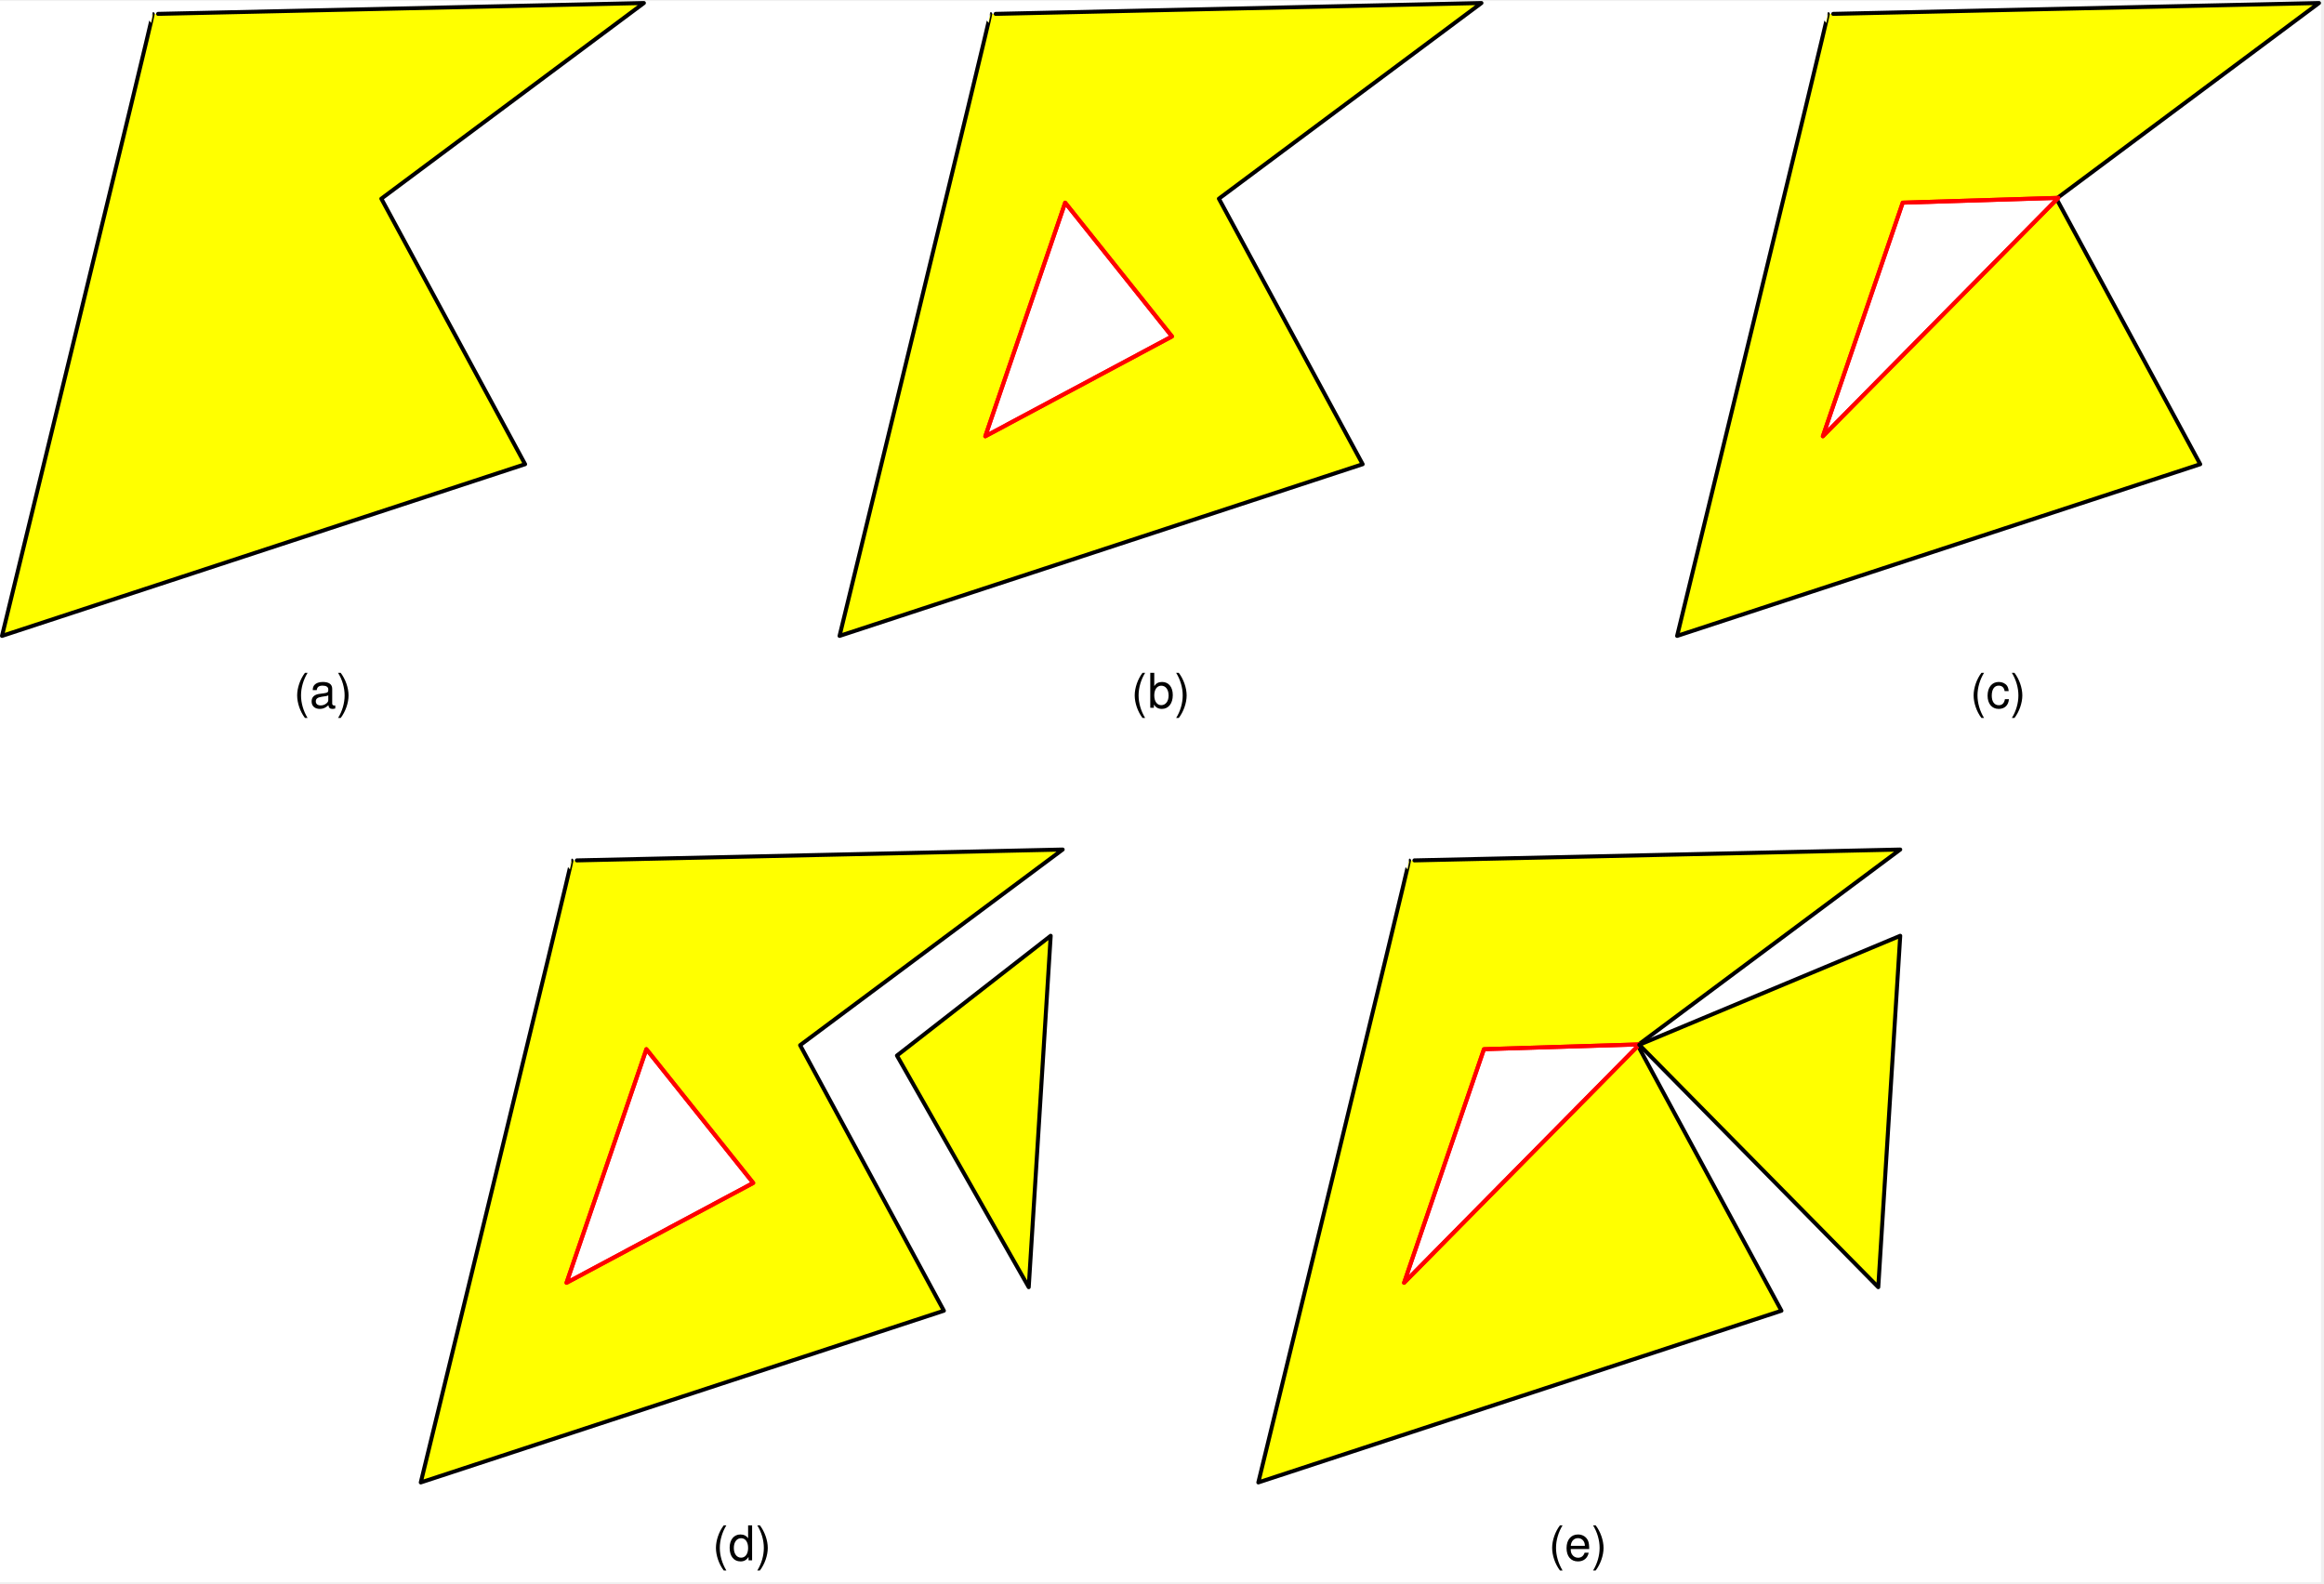
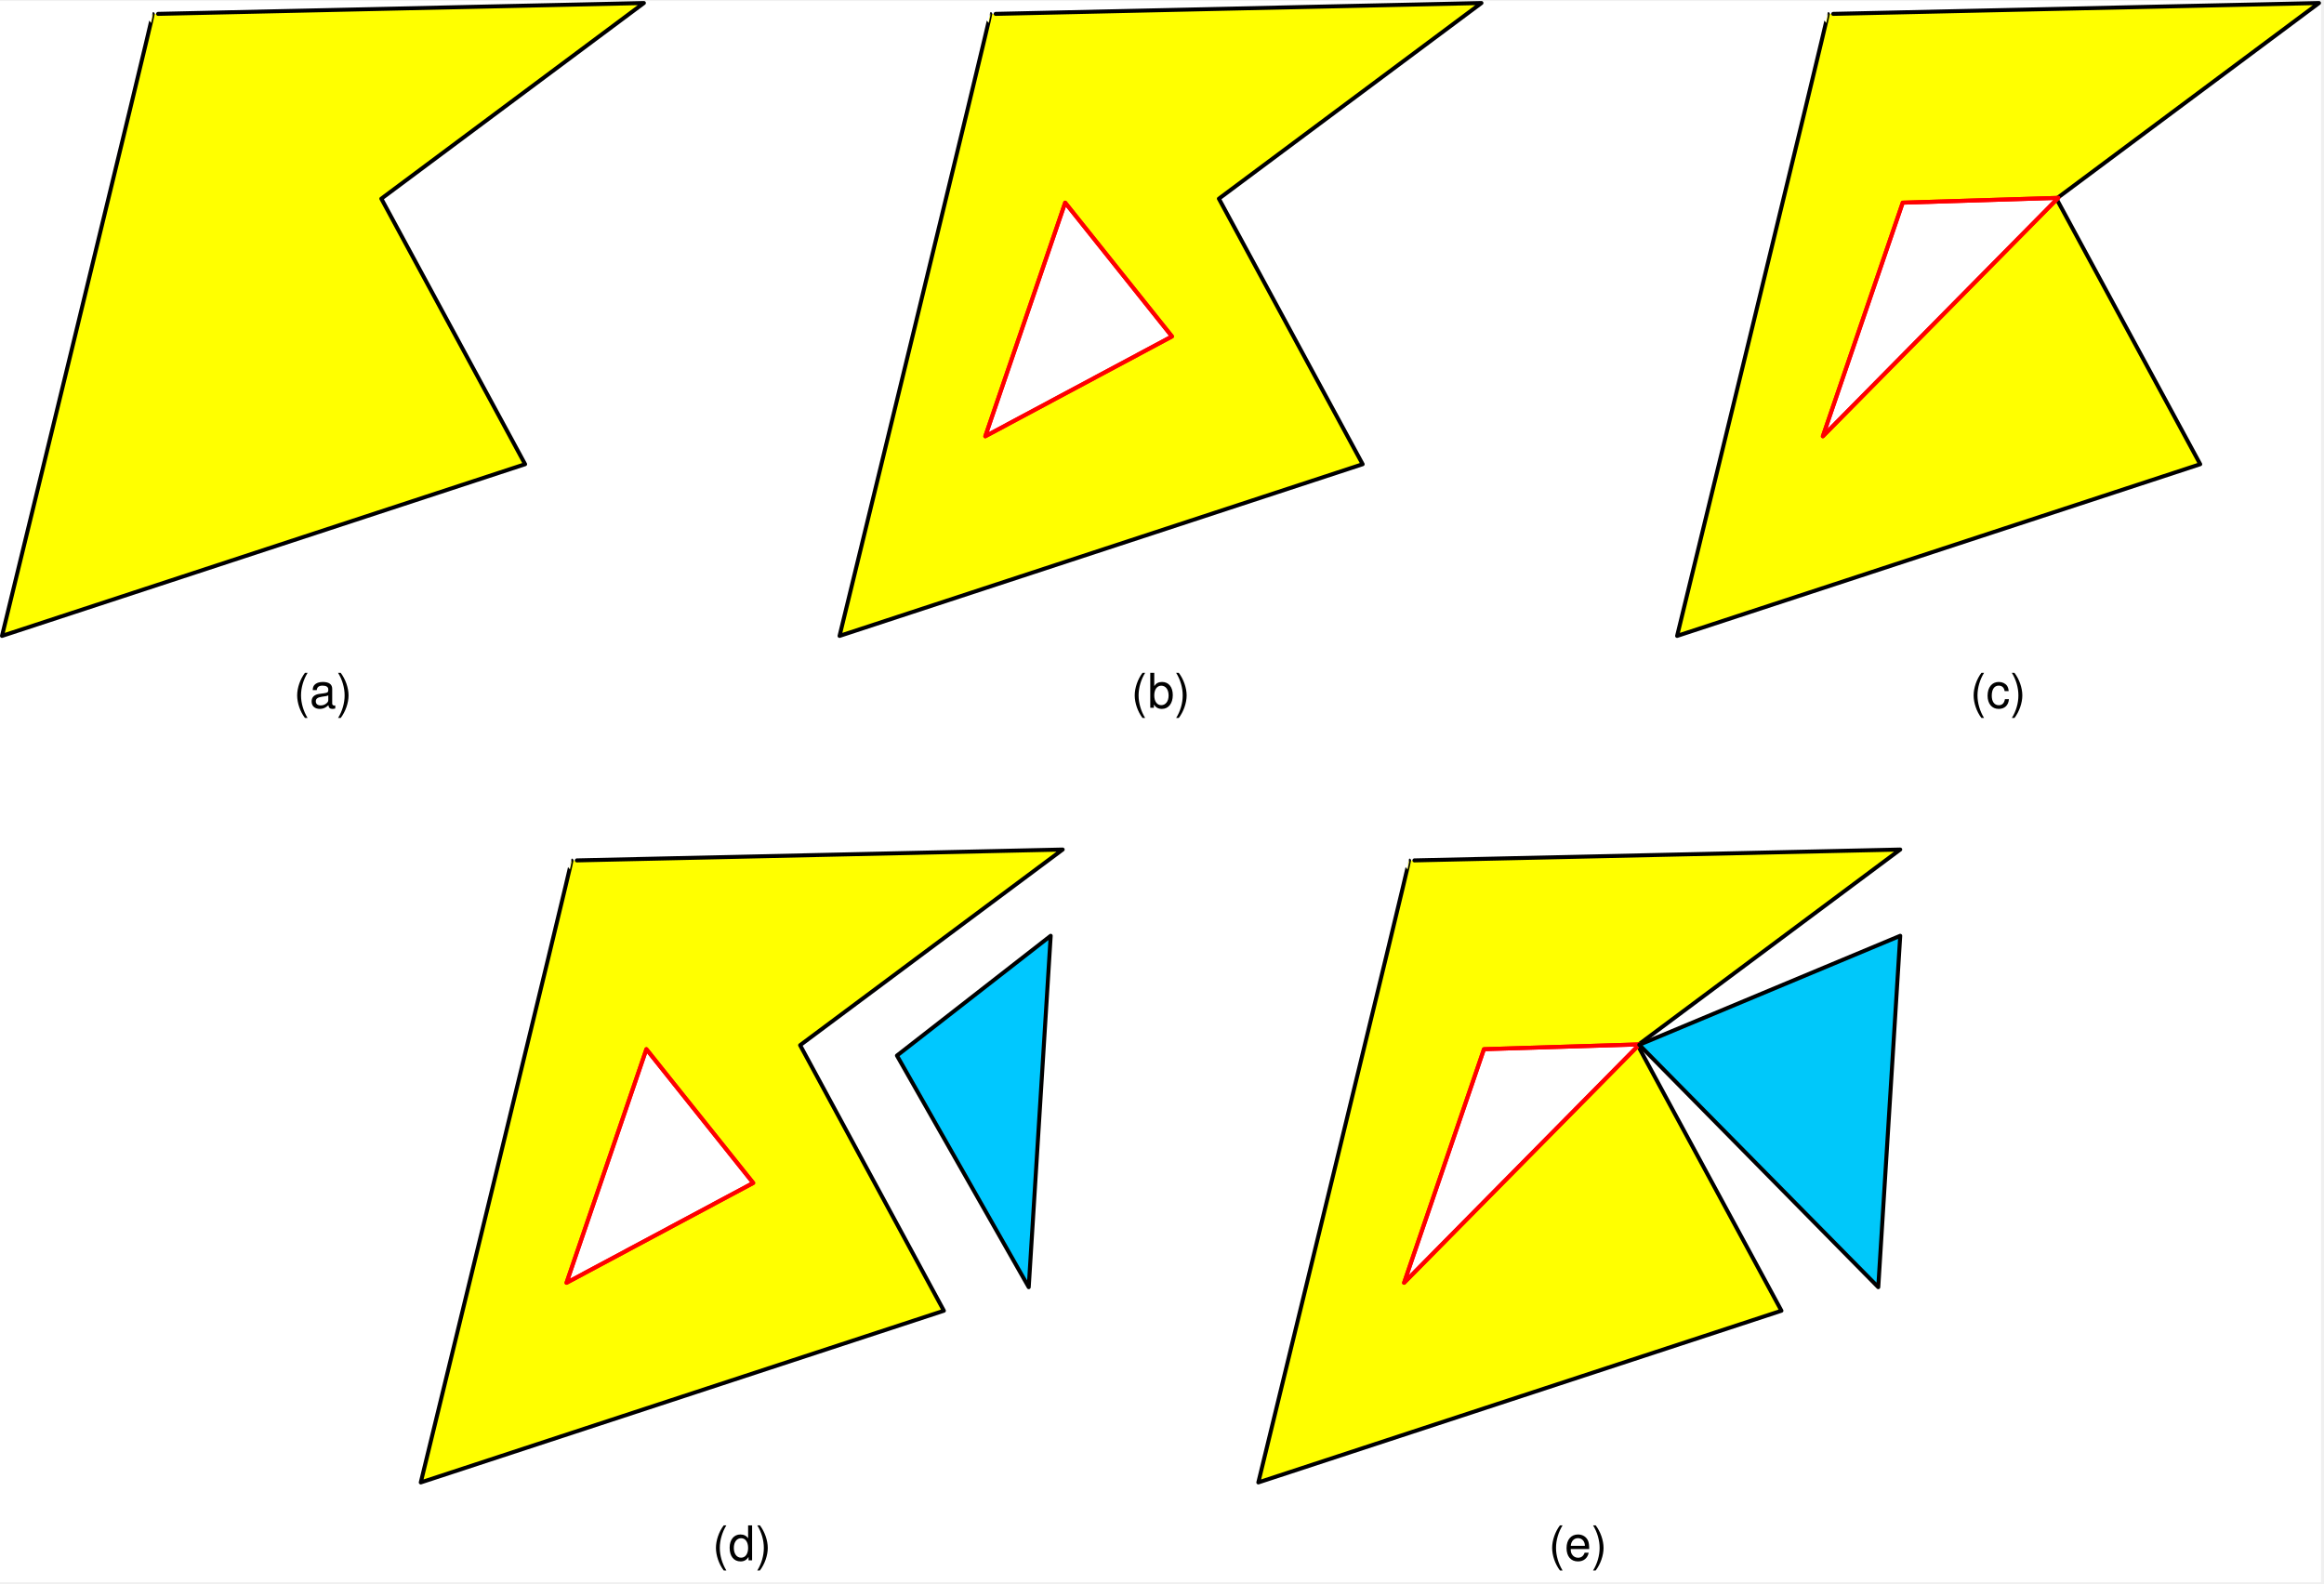
<svg xmlns="http://www.w3.org/2000/svg" width="581.25" height="396" viewBox="0 0 582 396" version="1.1" xml:space="preserve" style="fill-rule:evenodd;clip-rule:evenodd;stroke-linecap:round;stroke-linejoin:round;">
  <g id="Lienzo_3">
    <rect x="0" y="0" width="581.25" height="396" style="fill:white;" />
    <g id="Lienzo_3_Capa_1">
      <g id="Graphic_3">
        <path d="M38.25,3.25C38.5,3.25 0.5,159 0.5,159L131.5,116L95.5,49.5L161.25,0.5C161.25,0.5 38,3.25 38.25,3.25Z" style="fill:rgb(255,255,0);fill-rule:nonzero;" />
        <path d="M38.25,3.25C38.5,3.25 0.5,159 0.5,159L131.5,116L95.5,49.5L161.25,0.5C161.25,0.5 38,3.25 38.25,3.25Z" style="fill:none;fill-rule:nonzero;stroke:black;stroke-width:1px;" />
      </g>
      <g id="Graphic_5">
        <path d="M248,3.25C248.25,3.25 210.25,159 210.25,159L341.25,116L305.25,49.5L371,0.5C371,0.5 247.75,3.25 248,3.25Z" style="fill:rgb(255,255,0);fill-rule:nonzero;" />
        <path d="M248,3.25C248.25,3.25 210.25,159 210.25,159L341.25,116L305.25,49.5L371,0.5C371,0.5 247.75,3.25 248,3.25Z" style="fill:none;fill-rule:nonzero;stroke:black;stroke-width:1px;" />
      </g>
      <g id="Graphic_7">
        <path d="M266.75,50.5L246.75,109L293.5,84L266.75,50.5Z" style="fill:white;fill-rule:nonzero;stroke:rgb(255,0,0);stroke-width:1px;stroke-linecap:butt;stroke-miterlimit:2;" />
        <path d="M266.75,50.5L246.75,109L293.5,84L266.75,50.5Z" style="fill:none;fill-rule:nonzero;stroke:rgb(255,0,0);stroke-width:1px;" />
      </g>
      <g id="Graphic_8">
        <path d="M457.75,3.25C458,3.25 420,159 420,159L551,116L515,49.5L580.75,0.5C580.75,0.5 457.5,3.25 457.75,3.25Z" style="fill:rgb(255,255,0);fill-rule:nonzero;" />
        <path d="M457.75,3.25C458,3.25 420,159 420,159L551,116L515,49.5L580.75,0.5C580.75,0.5 457.5,3.25 457.75,3.25Z" style="fill:none;fill-rule:nonzero;stroke:black;stroke-width:1px;" />
      </g>
      <g id="Graphic_9">
        <path d="M476.5,50.5L456.5,109L515.45,49.3L476.5,50.5Z" style="fill:white;fill-rule:nonzero;stroke:rgb(255,0,0);stroke-width:1px;stroke-linecap:butt;stroke-miterlimit:2;" />
        <path d="M476.5,50.5L456.5,109L515.45,49.3L476.5,50.5Z" style="fill:none;fill-rule:nonzero;stroke:rgb(255,0,0);stroke-width:1px;" />
      </g>
      <g id="Graphic_10">
        <path d="M143.125,215.25C143.375,215.25 105.375,371 105.375,371L236.375,328L200.375,261.5L266.125,212.5C266.125,212.5 142.875,215.25 143.125,215.25Z" style="fill:rgb(255,255,0);fill-rule:nonzero;" />
        <path d="M143.125,215.25C143.375,215.25 105.375,371 105.375,371L236.375,328L200.375,261.5L266.125,212.5C266.125,212.5 142.875,215.25 143.125,215.25Z" style="fill:none;fill-rule:nonzero;stroke:black;stroke-width:1px;" />
      </g>
      <g id="Graphic_11">
        <path d="M161.875,262.5L141.875,321L188.625,296L161.875,262.5Z" style="fill:white;fill-rule:nonzero;stroke:rgb(255,0,0);stroke-width:1px;stroke-linecap:butt;stroke-miterlimit:2;" />
        <path d="M161.875,262.5L141.875,321L188.625,296L161.875,262.5Z" style="fill:none;fill-rule:nonzero;stroke:rgb(255,0,0);stroke-width:1px;" />
      </g>
      <g id="Graphic_12">
-         <path d="M263.125,234.1L224.625,264.1L257.625,322.1L263.125,234.1Z" style="fill:rgb(255,255,0);fill-rule:nonzero;" />
+         <path d="M263.125,234.1L224.625,264.1L257.625,322.1L263.125,234.1Z" style="fill:rgb(0,200,255);fill-rule:nonzero;" />
        <path d="M263.125,234.1L224.625,264.1L257.625,322.1L263.125,234.1Z" style="fill:none;fill-rule:nonzero;stroke:black;stroke-width:1px;" />
      </g>
      <g id="Graphic_13">
        <path d="M352.875,215.25C353.125,215.25 315.125,371 315.125,371L446.125,328L410.125,261.5L475.875,212.5C475.875,212.5 352.625,215.25 352.875,215.25Z" style="fill:rgb(255,255,0);fill-rule:nonzero;" />
        <path d="M352.875,215.25C353.125,215.25 315.125,371 315.125,371L446.125,328L410.125,261.5L475.875,212.5C475.875,212.5 352.625,215.25 352.875,215.25Z" style="fill:none;fill-rule:nonzero;stroke:black;stroke-width:1px;" />
      </g>
      <g id="Graphic_14">
        <path d="M371.625,262.5L351.625,321L410.575,261.3L371.625,262.5Z" style="fill:white;fill-rule:nonzero;stroke:rgb(255,0,0);stroke-width:1px;stroke-linecap:butt;stroke-miterlimit:2;" />
        <path d="M371.625,262.5L351.625,321L410.575,261.3L371.625,262.5Z" style="fill:none;fill-rule:nonzero;stroke:rgb(255,0,0);stroke-width:1px;" />
      </g>
      <g id="Graphic_15">
-         <path d="M475.875,234.1L410.525,261.4L470.375,322.1L475.875,234.1Z" style="fill:rgb(255,255,0);fill-rule:nonzero;" />
+         <path d="M475.875,234.1L410.525,261.4L470.375,322.1L475.875,234.1Z" style="fill:rgb(0,200,250);fill-rule:nonzero;" />
        <path d="M475.875,234.1L410.525,261.4L470.375,322.1L475.875,234.1Z" style="fill:none;fill-rule:nonzero;stroke:black;stroke-width:1px;" />
      </g>
      <g transform="matrix(1,0,0,1,283.292,177)">
        <g id="Graphic_17">
          <g>
            <text x="0px" y="0px" style="font-family:'Helvetica';font-size:12px;">(b)</text>
          </g>
        </g>
      </g>
      <g transform="matrix(1,0,0,1,73.542,177)">
        <g id="Graphic_16">
          <g>
            <text x="0px" y="0px" style="font-family:'Helvetica';font-size:12px;">(a)</text>
          </g>
        </g>
      </g>
      <g transform="matrix(1,0,0,1,493.379,177)">
        <g id="Graphic_18">
          <g>
            <text x="0px" y="0px" style="font-family:'Helvetica';font-size:12px;">(c)</text>
          </g>
        </g>
      </g>
      <g transform="matrix(1,0,0,1,178.417,390.5)">
        <g id="Graphic_19">
          <g>
            <text x="0px" y="0px" style="font-family:'Helvetica';font-size:12px;">(d)</text>
          </g>
        </g>
      </g>
      <g transform="matrix(1,0,0,1,387.83,390.5)">
        <g id="Graphic_20">
          <g>
            <text x="0px" y="0px" style="font-family:'Helvetica';font-size:12px;">(e)</text>
          </g>
        </g>
      </g>
    </g>
  </g>
</svg>
